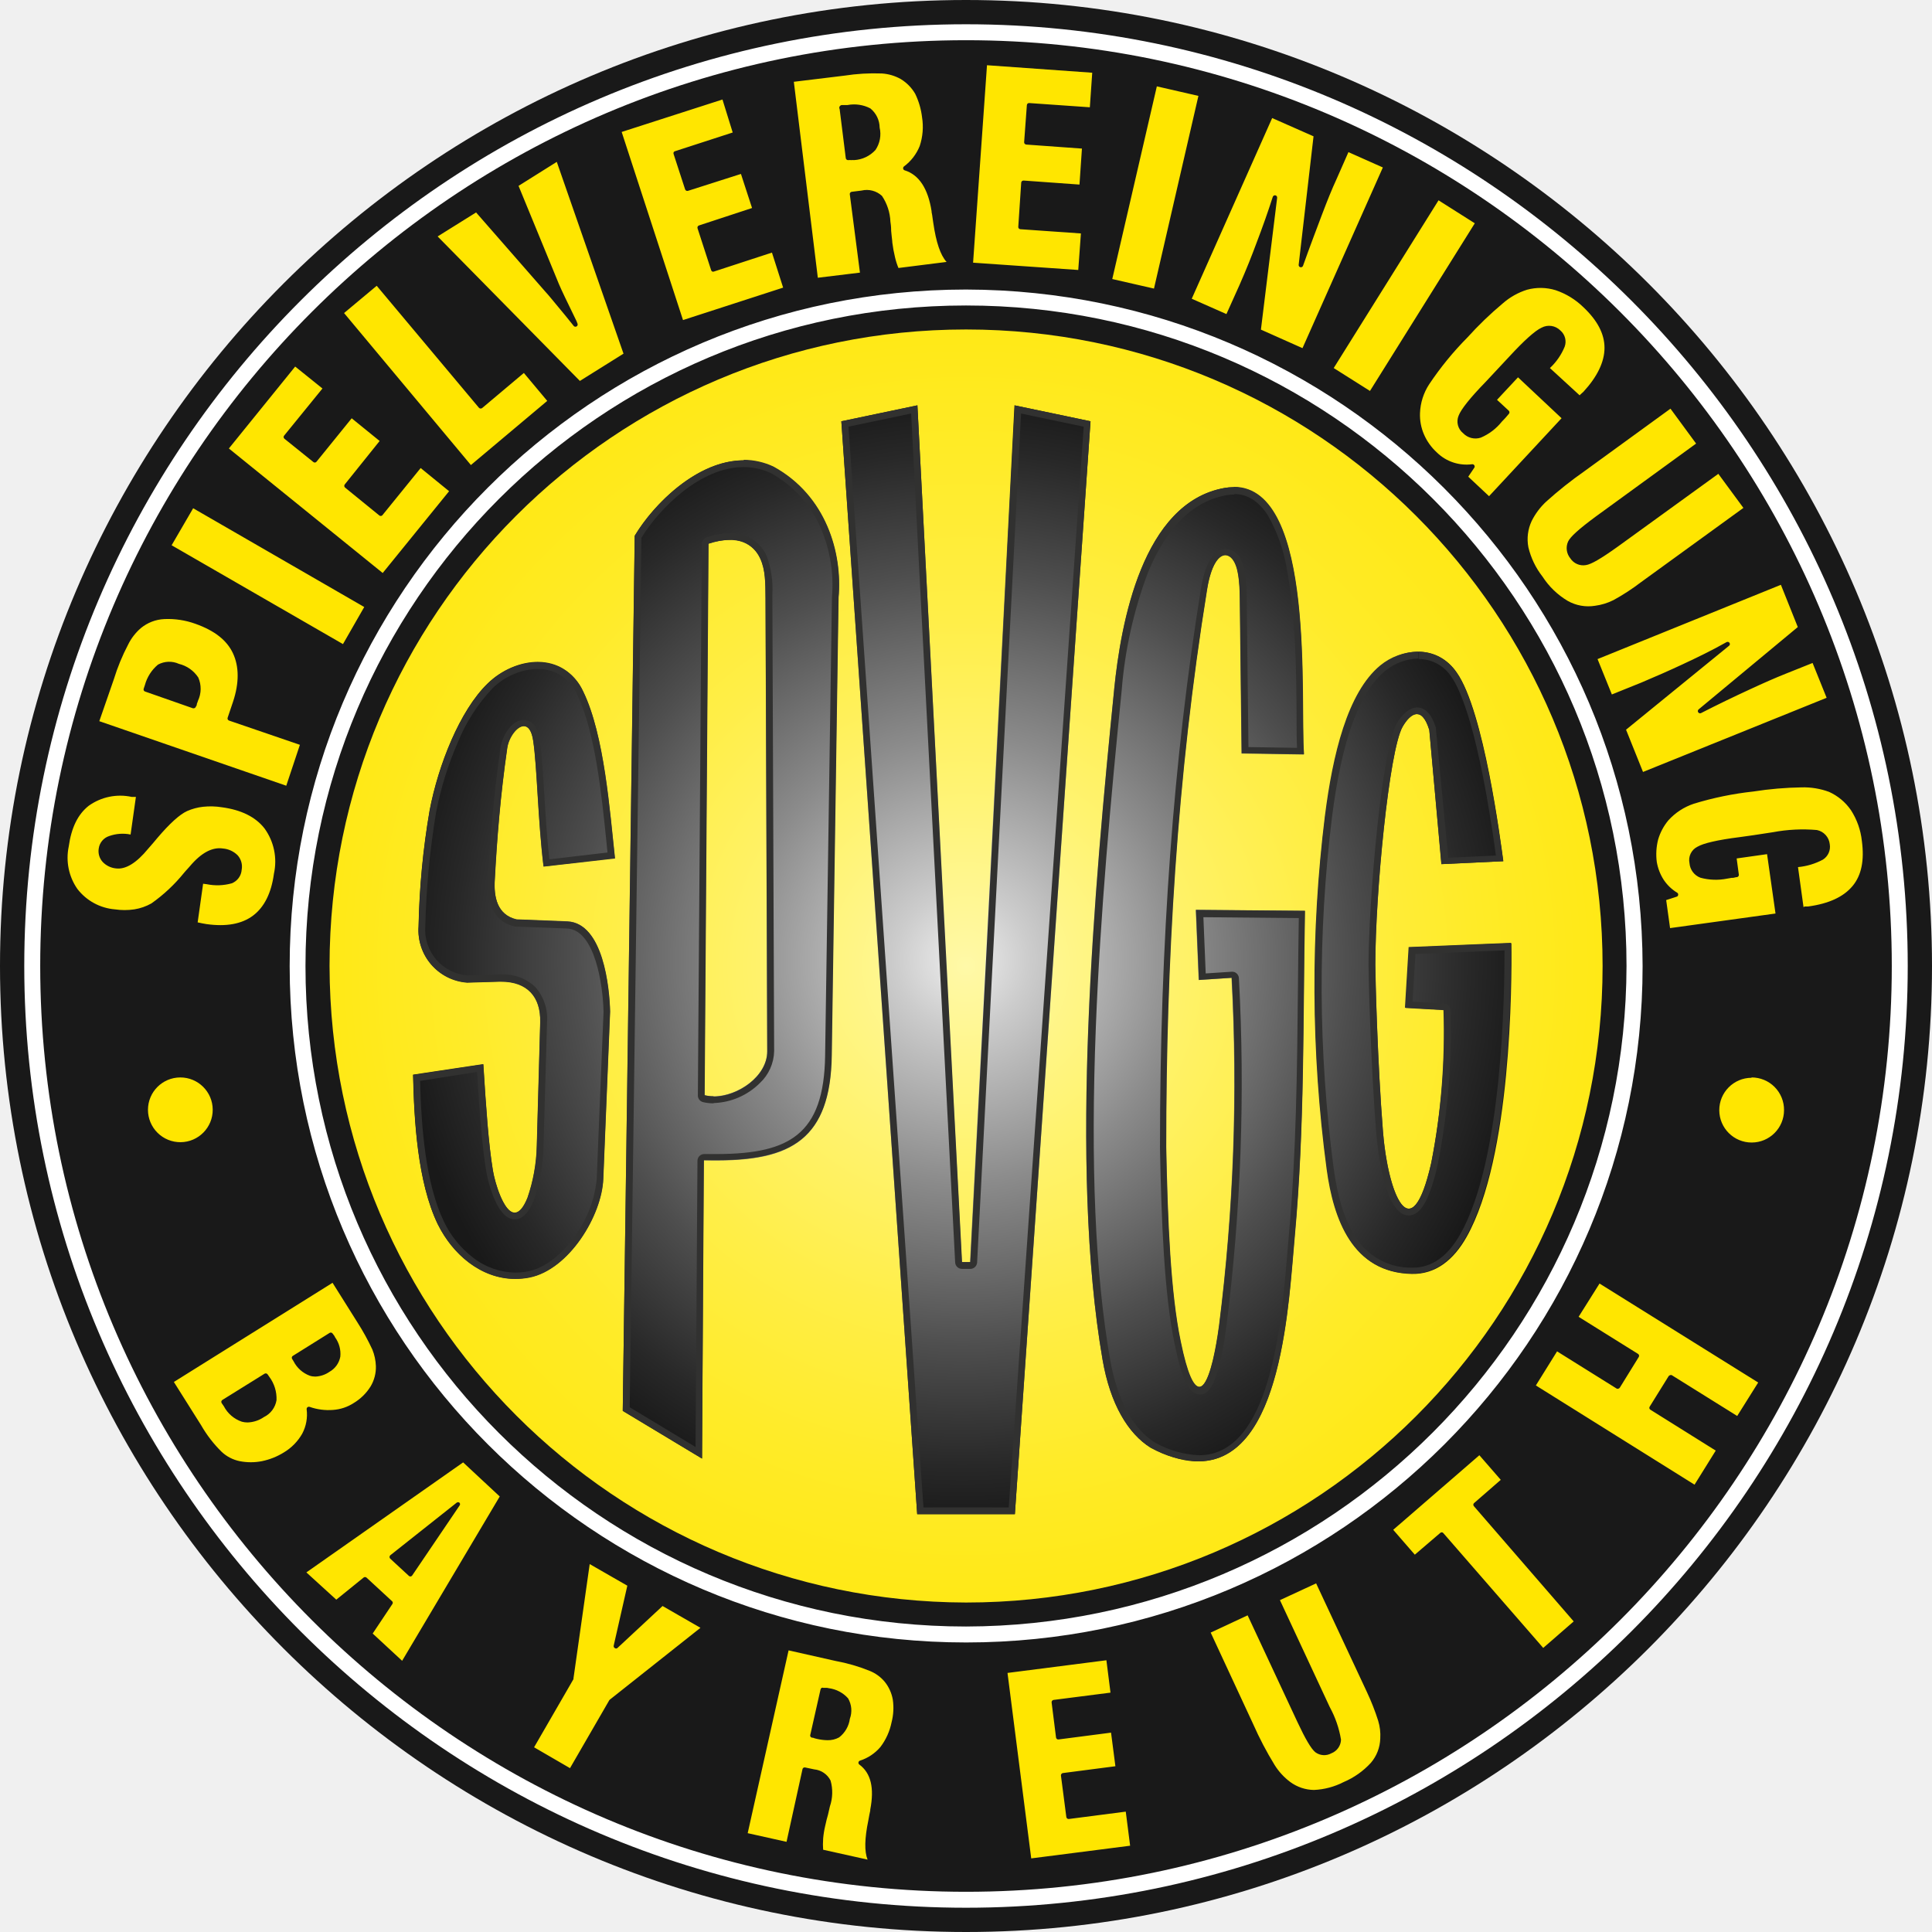
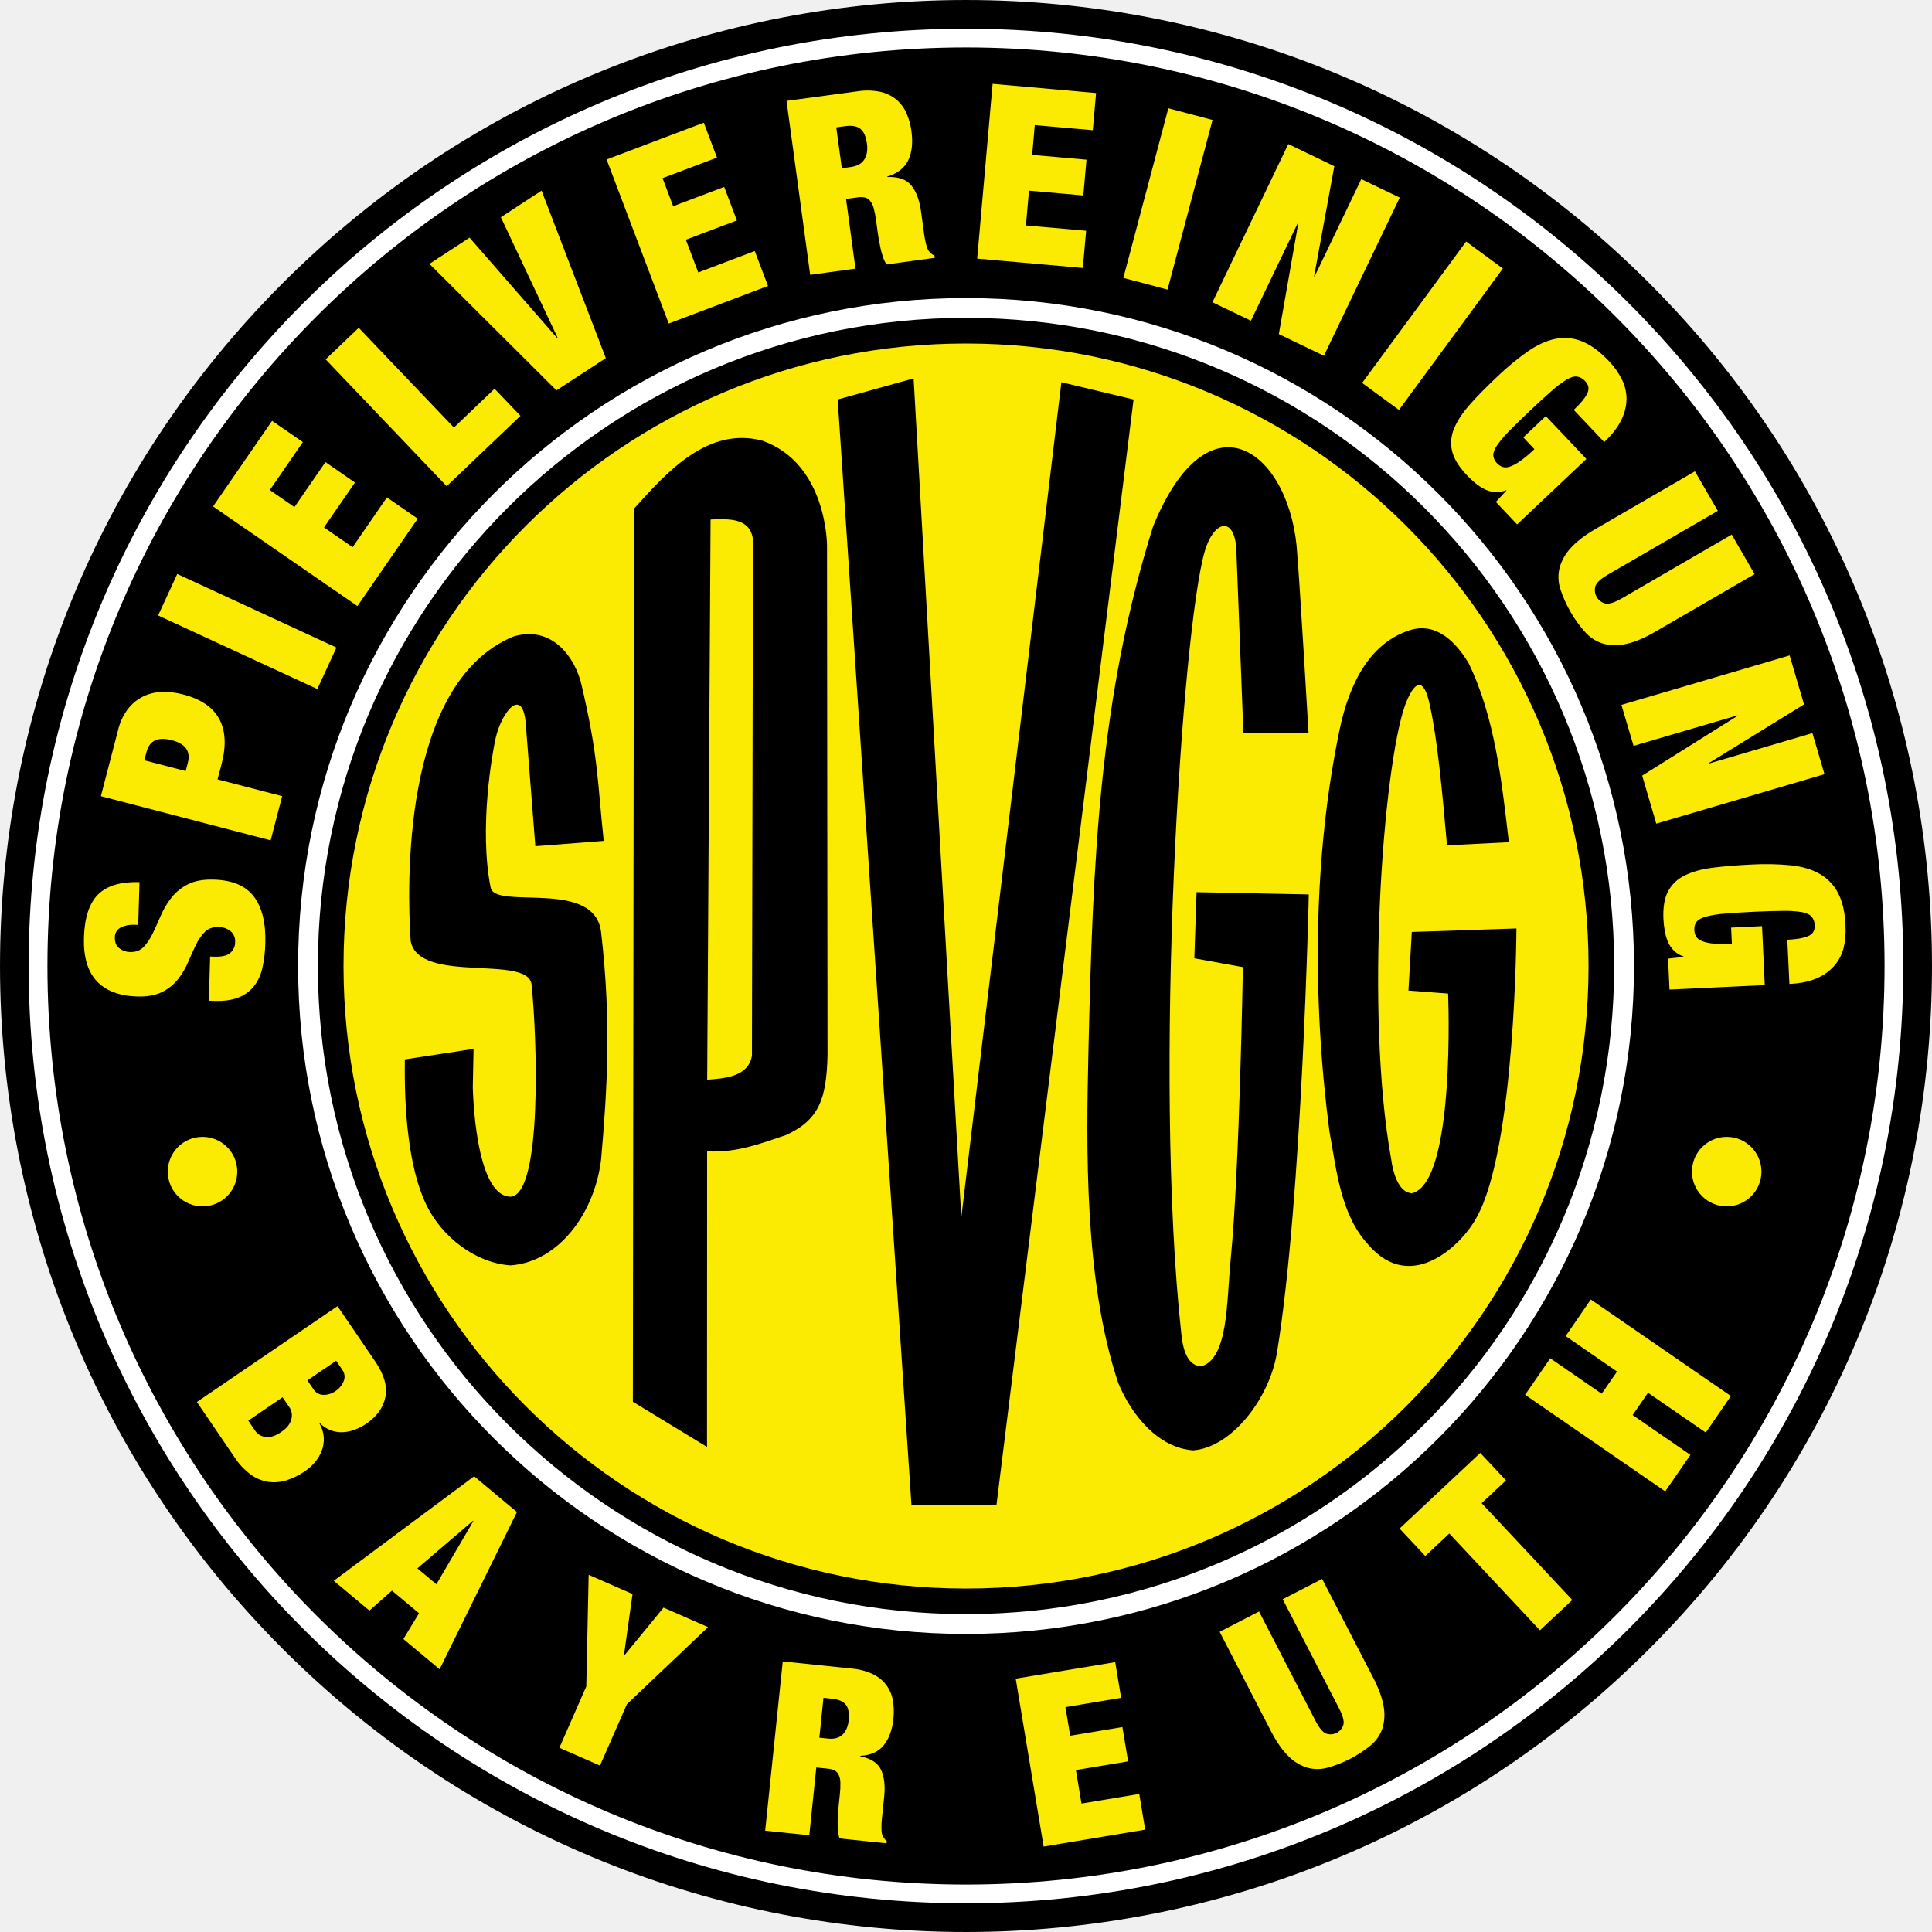
- <svg xmlns="http://www.w3.org/2000/svg" id="Ebene_2" data-name="Ebene 2" viewBox="0 0 283.46 283.46">
-   <defs>
-     <style>.cls-1{fill:#191919;}.cls-2{fill:#fff;}.cls-3{fill:url(#Unbenannter_Verlauf_3);}.cls-4{fill:url(#Unbenannter_Verlauf_2);}.cls-5{fill:#313130;}.cls-6{fill:#ffe600;}</style>
-     <radialGradient id="Unbenannter_Verlauf_3" cx="141.73" cy="141.73" r="138.27" gradientUnits="userSpaceOnUse">
-       <stop offset="0" stop-color="#fff9a8" />
-       <stop offset="0.02" stop-color="#fff8a1" />
-       <stop offset="0.2" stop-color="#fff370" />
-       <stop offset="0.37" stop-color="#ffee48" />
-       <stop offset="0.54" stop-color="#ffeb28" />
-       <stop offset="0.71" stop-color="#ffe812" />
-       <stop offset="0.86" stop-color="#ffe705" />
-       <stop offset="1" stop-color="#ffe600" />
-     </radialGradient>
-     <radialGradient id="Unbenannter_Verlauf_2" cx="141.18" cy="140.81" r="109.33" gradientUnits="userSpaceOnUse">
-       <stop offset="0" stop-color="#ededed" />
-       <stop offset="0.09" stop-color="#ccc" />
-       <stop offset="0.3" stop-color="#8b8b8b" />
-       <stop offset="0.52" stop-color="#4e4e4e" />
-       <stop offset="0.68" stop-color="#282828" />
-       <stop offset="0.76" stop-color="#191919" />
-     </radialGradient>
-   </defs>
-   <path class="cls-1" d="M141.73,283.46c78.05,0,141.73-63.68,141.73-141.73S219.78,0,141.73,0,0,63.68,0,141.73,63.68,283.46,141.73,283.46Z" />
-   <path class="cls-2" d="M141.73,42.48A99.25,99.25,0,1,0,241,141.73,99.46,99.46,0,0,0,141.73,42.48Zm0,196.16a96.91,96.91,0,1,1,96.91-96.91A97.13,97.13,0,0,1,141.73,238.64Zm0-235.08C65.63,3.56,3.56,65.63,3.56,141.73S65.63,279.9,141.73,279.9,279.9,217.84,279.9,141.73,217.84,3.56,141.73,3.56Zm0,274c-74.81,0-135.83-61-135.83-135.83S66.92,5.9,141.73,5.9s135.83,61,135.83,135.83S216.54,277.56,141.73,277.56Z" />
-   <path class="cls-3" d="M141.73,235.12a93.39,93.39,0,1,0-93.38-93.39A93.61,93.61,0,0,0,141.73,235.12Z" />
-   <path class="cls-4" d="M141.12,185.18,134.6,59.47l-11.16,2.34,11.13,160.35H148.9L160,61.81l-11.16-2.34-6.52,125.71ZM79.74,127.12c-.83-6.77-.94-14.55-1.51-18.4-.61-4.25-3.46-1.48-3.82,1-1,7-1.51,13.35-1.83,19.37-.15,2.44.32,5.11,3.2,5.79l7.45.29c5.22.25,6.19,9.72,6.27,13.21l-1,24.55c-.21,5.4-5,13.32-10.83,14.48-6,1.18-11-2.88-13.47-7.85-2.95-6.16-3.45-15.19-3.6-21.89l10.3-1.55c.4,6.34.76,11.67,1.4,15.55.44,2.67,2.74,9.8,5.08,4.07a25.06,25.06,0,0,0,1.37-7.63l.5-18.11c.11-3.89-2-6.12-6-6l-4.72.14a7.7,7.7,0,0,1-7.12-8.24,113.55,113.55,0,0,1,1.62-17c1.26-6.62,4.42-14.68,8.53-18.64s11.09-4.83,14,1.18c3.1,6.38,3.89,17.54,4.65,24.45ZM123,87.7l-1,67.17c-.18,13.14-6.77,15.7-18.76,15.37L103,214l-11.63-7L93.13,78.62c3.35-5.65,12.06-13.89,20.34-10.11,7.74,4.25,10.12,12.67,9.54,19.19Zm-19.08-7.92-.57,80.92c3.7.9,9.25-2.34,9.21-6.48l-.25-66.49c0-2.19,0-4.1-.76-5.76C110.56,79.81,108.29,78.37,103.93,79.78Zm59.55,21.34c1-9.72,4.14-27.36,16.16-29.52,13.61-2.44,11.05,31.18,11.66,39.1l-9.14-.14-.25-21.89c0-2.34-.07-5-.9-6.34-1-1.69-3.06-1.19-3.93,4.21-4.46,27.51-6,54.69-6,81.8.22,10.94.65,21.45,2.13,28.51,2.59,12.63,4.71,4.68,5.65-2.38a284.5,284.5,0,0,0,1.83-51l-4.82.32-.43-10.29,16,.14c-.29,15.84,0,31.72-1.48,47.59-1,11-2,41.19-21.13,31.18-3.31-2.05-5.94-6.41-7.06-12.92C156.85,171,160.56,130.25,163.48,101.12Zm31,18.62c1.11-8.86,3.27-18.11,8.13-22.07,3.24-2.63,8.21-3.17,11.13,1,4,5.65,6.44,24.84,6.84,27.68l-9.08.43L209.7,107.1c-1.15-3.67-2.84-2.34-3.92-.47-2,3.53-4,24.63-4,34.89,0,1.72.32,14.5,1.12,24.48.72,9,4.1,17.82,7.09,4.6a100,100,0,0,0,1.87-22.39l-5.65-.32.54-8.89,15-.62c.08,6,0,31.4-6.55,43.06-1.91,3.42-4.57,5.54-8.06,5.47-8.64-.18-11.41-7.95-12.42-15.33A203.07,203.07,0,0,1,194.44,119.74Z" />
-   <path class="cls-5" d="M149.78,60.67,159,62.6,148,221.17H135.49l-11-158.57,9.19-1.93,6.46,124.57a1,1,0,0,0,1,.93h1.22a1,1,0,0,0,1-.93l6.45-124.57m-40.69,7.86h0a9.45,9.45,0,0,1,3.94.86,16.76,16.76,0,0,1,7.43,8.25,21,21,0,0,1,1.57,10v.07l-1,67.18c-.08,5.74-1.38,9.43-4.1,11.61-2.42,1.95-6.07,2.82-11.83,2.82l-1.82,0h0a1,1,0,0,0-.68.28,1,1,0,0,0-.3.7l-.28,42-9.66-5.83L94.11,78.9c2.6-4.25,8.61-10.37,15-10.37m-4.41,93.31a10.06,10.06,0,0,0,6.78-2.93,6.59,6.59,0,0,0,2.1-4.69l-.26-66.5v-.51a14,14,0,0,0-.84-5.65,5.63,5.63,0,0,0-5.39-3.33,11.42,11.42,0,0,0-3.44.61,1,1,0,0,0-.68.93l-.58,80.93a1,1,0,0,0,.75,1,6.6,6.6,0,0,0,1.56.18M181,71.48v1c2,0,3.61,1,5,3.09a24.08,24.08,0,0,1,2.87,8.33c1.27,6.77,1.32,14.94,1.36,20.91,0,2,0,3.63.07,4.91l-7.13-.11-.24-20.94v0c0-2.58-.08-5.24-1-6.79a2.48,2.48,0,0,0-2.08-1.33c-1,0-2.84.76-3.66,5.9-4,24.73-6,51.53-6,82v0c.21,10.57.61,21.37,2.14,28.69,1.1,5.36,2.14,7.45,3.7,7.45.77,0,2.58,0,3.89-9.9a284.39,284.39,0,0,0,1.85-51.19,1,1,0,0,0-.33-.68.94.94,0,0,0-.66-.25h-.06l-3.82.25-.34-8.25,14,.13c-.06,3.51-.1,7.07-.13,10.52-.12,11.81-.24,24-1.33,36-.07.81-.15,1.74-.23,2.72-.87,10.33-2.47,29.57-12.95,29.57a14.41,14.41,0,0,1-6.48-1.87c-3.24-2-5.57-6.37-6.58-12.24-2.18-12.6-2.86-28.54-2.08-48.72.65-16.6,2.2-33.54,3.79-49.37a63.05,63.05,0,0,1,3.86-17.32c2.73-6.63,6.59-10.45,11.49-11.33a7.33,7.33,0,0,1,1.2-.11v-1m27,24.14v1a5.72,5.72,0,0,1,4.84,2.64c1.35,1.93,4,7.89,6.52,26.19l-7,.33L210.68,107a1.18,1.18,0,0,0,0-.2c-.63-2-1.56-3-2.77-3-1,0-2.06.81-3,2.36-2.2,3.92-4.09,25.84-4.12,35.37,0,1.55.3,14.35,1.12,24.55.16,2.05,1.15,12.25,4.77,12.25,1.77,0,3.09-2.31,4.26-7.5a101.09,101.09,0,0,0,1.89-22.67,1,1,0,0,0-.92-.92l-4.67-.27.43-7,13.07-.53c0,6.85-.32,30.61-6.44,41.55-1.84,3.3-4.2,5-7,5h-.15a9.52,9.52,0,0,1-8.27-4.53c-1.56-2.37-2.6-5.63-3.2-10a203.16,203.16,0,0,1-.25-51.58c1.43-11.31,4-18.32,7.78-21.43a8,8,0,0,1,4.86-1.83v-1M78.89,97.15v1a6.16,6.16,0,0,1,5.8,3.78c2.63,5.42,3.57,14.63,4.26,21.35q.09.93.18,1.8l-8.53,1c-.36-3.24-.57-6.68-.76-9.74s-.36-5.84-.64-7.71c-.38-2.65-1.64-3-2.36-3-1.66,0-3.12,2.14-3.4,4.06-1.14,7.82-1.6,14.85-1.85,19.45-.15,2.64.41,6,4,6.81l.19,0,7.44.28c4,.2,5.24,8.06,5.33,12.22l-1,24.53a17,17,0,0,1-3.15,8.3c-2,2.86-4.51,4.77-6.89,5.24a9.49,9.49,0,0,1-1.9.19,10.33,10.33,0,0,1-6.2-2.19,14.62,14.62,0,0,1-4.29-5.31c-2.7-5.64-3.31-13.86-3.48-20.62L70,157.27c.37,6,.73,10.9,1.34,14.57,0,.07,1.23,7.06,4.18,7.06,1.65,0,2.5-2.09,2.78-2.77a25.69,25.69,0,0,0,1.44-8L80.26,150a7,7,0,0,0-1.73-5.19,6.78,6.78,0,0,0-5-1.84h-.3l-4.64.14a6.72,6.72,0,0,1-6.19-7.23,118.91,118.91,0,0,1,1.6-16.8A48.54,48.54,0,0,1,67.14,109a25.45,25.45,0,0,1,5.11-8,9.93,9.93,0,0,1,6.64-2.87v-1m70-37.68-6.52,125.71h-1.22L134.6,59.47l-11.16,2.34,11.13,160.35H148.9L160,61.81l-11.16-2.34Zm-39.77,8.08c-6.8,0-13.2,6.42-16,11.07L91.37,207,103,214l.28-43.78,1.85,0c10.82,0,16.74-3,16.91-15.4l1-67.17c.58-6.52-1.8-14.94-9.54-19.19a10.39,10.39,0,0,0-4.38-1Zm-4.41,93.31a5.19,5.19,0,0,1-1.32-.16l.57-80.92a10.22,10.22,0,0,1,3.14-.56A4.61,4.61,0,0,1,111.56,82c.76,1.66.72,3.57.76,5.76l.25,66.49c0,3.67-4.32,6.64-7.89,6.64ZM181,71.48a8.28,8.28,0,0,0-1.37.12c-12,2.16-15.19,19.8-16.16,29.52-2.92,29.13-6.63,69.92-1.7,98.36,1.12,6.51,3.75,10.87,7.06,12.92a15.21,15.21,0,0,0,7,2c12.44,0,13.26-23.69,14.16-33.18,1.44-15.87,1.19-31.75,1.48-47.59l-16-.14.43,10.29,4.82-.32a284.5,284.5,0,0,1-1.83,51c-.58,4.35-1.61,9-2.92,9-.81,0-1.74-1.81-2.73-6.66-1.48-7.06-1.91-17.57-2.13-28.51,0-27.11,1.55-54.29,6-81.8.59-3.66,1.71-5.07,2.69-5.07a1.55,1.55,0,0,1,1.24.86c.83,1.33.86,4,.9,6.34l.25,21.89,9.14.14c-.59-7.64,1.77-39.22-10.29-39.22Zm27,24.14a8.87,8.87,0,0,0-5.48,2c-4.86,4-7,13.21-8.13,22.07a203.07,203.07,0,0,0,.25,51.84c1,7.38,3.78,15.15,12.42,15.33h.17c3.41,0,6-2.11,7.89-5.47,6.52-11.66,6.63-37.08,6.55-43.06l-15,.62-.54,8.89,5.65.32A100,100,0,0,1,210,170.6c-1.1,4.85-2.25,6.74-3.3,6.74-1.81,0-3.34-5.62-3.79-11.34-.8-10-1.12-22.76-1.12-24.48,0-10.26,2-31.36,4-34.89.58-1,1.34-1.86,2.09-1.86s1.3.63,1.83,2.33l1.76,19.69,9.08-.43c-.4-2.84-2.88-22-6.84-27.68a6.73,6.73,0,0,0-5.65-3.06ZM78.89,97.15a10.87,10.87,0,0,0-7.32,3.15c-4.11,4-7.27,12-8.53,18.64a113.55,113.55,0,0,0-1.62,17,7.7,7.7,0,0,0,7.12,8.24l4.72-.14h.27c3.79,0,5.85,2.21,5.74,6l-.5,18.11a25.06,25.06,0,0,1-1.37,7.63c-.64,1.56-1.27,2.17-1.87,2.17-1.59,0-2.89-4.3-3.21-6.24-.64-3.88-1-9.21-1.4-15.55l-10.3,1.55c.15,6.7.65,15.73,3.6,21.89,2.13,4.38,6.32,8.05,11.38,8.05a10.79,10.79,0,0,0,2.09-.2c5.79-1.16,10.62-9.08,10.83-14.48l1-24.55c-.08-3.49-1-13-6.27-13.21l-7.45-.29c-2.88-.68-3.35-3.35-3.2-5.79.32-6,.82-12.42,1.83-19.37.23-1.55,1.42-3.21,2.43-3.21.61,0,1.16.6,1.39,2.2.57,3.85.68,11.63,1.51,18.4l10.48-1.19c-.76-6.91-1.55-18.07-4.65-24.45a7.17,7.17,0,0,0-6.68-4.33Z" />
-   <path class="cls-6" d="M216.38,32.76,201,57.36,195.68,54l15.38-24.61ZM129.17,256.32a6.58,6.58,0,0,1-3,2,.33.33,0,0,0-.22.26.31.31,0,0,0,.13.31c1.7,1.26,2.22,3.43,1.6,6.62a.17.17,0,0,0,0,.07v.07c-.07.33-.18.82-.28,1.44-.55,2.66-.59,4.55-.11,5.75l-6.52-1.45a10.1,10.1,0,0,1,0-1.57v-.06a13.08,13.08,0,0,1,.31-1.91l.05-.21c.09-.42.19-.85.35-1.38.08-.37.15-.66.2-.87s.07-.28.08-.35a6.37,6.37,0,0,0,.1-3.8,3,3,0,0,0-2.4-1.64l-1.33-.28a.32.32,0,0,0-.39.25l-2.34,10.66-5.7-1.27,6-26.82,6.88,1.55a25.6,25.6,0,0,1,5,1.45,5.56,5.56,0,0,1,2.21,1.59,5.77,5.77,0,0,1,1.2,2.63,8.41,8.41,0,0,1-.18,3.33A8.86,8.86,0,0,1,129.17,256.32Zm-4.74-7.14a4.56,4.56,0,0,0-2.83-1.49,1,1,0,0,0-.25-.05l-.17,0-.23,0-.14,0a.33.33,0,0,0-.26,0,.36.36,0,0,0-.16.22l-1.51,6.69a.31.31,0,0,0,.06.28.32.32,0,0,0,.26.12.78.78,0,0,1,.31.09l0,0a2.66,2.66,0,0,1,.36.09h0a7.5,7.5,0,0,0,1.53.19,3.38,3.38,0,0,0,1.71-.41,4.13,4.13,0,0,0,1.58-2.73A3.54,3.54,0,0,0,124.43,249.18ZM174.85,43.83l5.09,2.25,1.92-4.27c1-2.27,1.81-4.31,2.51-6.21.86-2.25,1.64-4.44,2.37-6.72a.34.34,0,0,1,.39-.22.33.33,0,0,1,.25.36L185,48.36l6.1,2.72,11.79-26.51-5.05-2.25-1.74,3.95c-.63,1.36-1.33,3.07-2.15,5.24s-1.81,4.78-2.77,7.48a.33.33,0,0,1-.64-.15L192.72,20l-6.07-2.68Zm-105-12.66-5.64,3.52,20.87,21.2,6.4-4L81.69,23.75l-5.61,3.52L82,41.67c.36.86,1.26,2.73,2.59,5.45l.15.39a.33.33,0,0,1-.56.32c-.79-1-1.57-1.95-2.34-2.87s-1.31-1.61-1.78-2.11ZM264.79,133l.25,0,.18,0h.06c3.07-.42,5.2-1.42,6.52-3s1.75-3.78,1.37-6.62a10.35,10.35,0,0,0-1.6-4.51,7.78,7.78,0,0,0-3.22-2.69,10.79,10.79,0,0,0-4-.66,51,51,0,0,0-7.11.61,47.11,47.11,0,0,0-8.72,1.79,8.78,8.78,0,0,0-3.75,2.45,7.87,7.87,0,0,0-1.49,2.8,8.75,8.75,0,0,0-.2,3.29,7,7,0,0,0,1,2.6,6.22,6.22,0,0,0,2,1.92.31.31,0,0,1,.14.31.3.3,0,0,1-.22.27l-1.54.5.57,4.11,15.47-2.14-1.24-8.71-4.46.63.32,2.38a.33.33,0,0,1-.26.36c-.19,0-.37.08-.59.11l-.22,0-.64.11a8.57,8.57,0,0,1-3.92-.13,2.48,2.48,0,0,1-1.61-2.14,2.18,2.18,0,0,1,1.17-2.41c.84-.5,2.93-1,6.2-1.41l2-.28,2.88-.44a23.76,23.76,0,0,1,6.45-.32,2.38,2.38,0,0,1,1.88,2.08,2.23,2.23,0,0,1-1,2.26,9.62,9.62,0,0,1-3.66,1.1h0l.81,5.87ZM116.47,12l7.41-.9a28.94,28.94,0,0,1,5.51-.32,6.52,6.52,0,0,1,2.77.82,6.12,6.12,0,0,1,2.12,2.17,10.74,10.74,0,0,1,1,3.42,8.9,8.9,0,0,1-.34,4.23,6.94,6.94,0,0,1-2.31,3,.33.33,0,0,0-.12.32.31.31,0,0,0,.22.25c2.1.65,3.43,2.67,3.95,6v.11c.06.25.11.61.17,1.06l.08.54c.41,2.85,1.05,4.74,1.95,5.73l-7.06.89a9.73,9.73,0,0,1-.51-1.6,19.1,19.1,0,0,1-.39-2.13c0-.28-.07-.61-.1-1s-.05-.47-.07-.71c0-.69-.08-1.13-.11-1.35a7.31,7.31,0,0,0-1.24-3.79,3.29,3.29,0,0,0-3-.78l-1.44.18a.3.3,0,0,0-.21.12.31.31,0,0,0-.07.24L126.17,40l-6.18.75Zm6.72,4,.9,7.2a.33.33,0,0,0,.15.24.37.37,0,0,0,.18.05l.1,0a1.43,1.43,0,0,1,.33,0h.05a2.57,2.57,0,0,1,.42,0A4.56,4.56,0,0,0,128.45,22a4.18,4.18,0,0,0,.61-3.28,3.67,3.67,0,0,0-1.37-2.82,5.15,5.15,0,0,0-3.34-.49l-.1,0h-.11l-.22,0-.09,0a2.39,2.39,0,0,1-.31,0,.33.33,0,0,0-.25.11A.37.37,0,0,0,123.19,16ZM232.3,45.06a10.76,10.76,0,0,0-4.05-2.48,7.54,7.54,0,0,0-4.21-.07,9.87,9.87,0,0,0-3.55,2,51.51,51.51,0,0,0-5.19,5,46.27,46.27,0,0,0-5.6,6.85,8.26,8.26,0,0,0-1.36,4.26,7.18,7.18,0,0,0,.58,3.11,7.75,7.75,0,0,0,1.9,2.66A6.21,6.21,0,0,0,216,68.11a.33.33,0,0,1,.31.16.32.32,0,0,1,0,.35l-.89,1.32,3.05,2.86,10.64-11.44-6.39-6-3.08,3.3,1.74,1.61a.34.34,0,0,1,0,.45l-.07.08a4.71,4.71,0,0,1-.35.41l-.19.21-.42.44a7.89,7.89,0,0,1-3.09,2.35,2.5,2.5,0,0,1-2.59-.65A2.2,2.2,0,0,1,214,61c.34-.92,1.67-2.61,4-5l3.39-3.63c2.23-2.42,3.84-3.86,4.78-4.29a2.34,2.34,0,0,1,2.77.41,2.16,2.16,0,0,1,.63,2.37A8.88,8.88,0,0,1,227.4,54l0,0,4.36,4,.17-.17,0,0a1.2,1.2,0,0,0,.2-.18,1.54,1.54,0,0,1,.19-.17c2.05-2.23,3.09-4.4,3.09-6.45S234.36,47,232.3,45.06Zm.17,24.07a58.07,58.07,0,0,0-5.62,4.47,10,10,0,0,0-2.13,2.85,6.3,6.3,0,0,0-.48,3.84,11.11,11.11,0,0,0,2.07,4.3,11.24,11.24,0,0,0,3.7,3.57,6.13,6.13,0,0,0,4,.72,8.49,8.49,0,0,0,2.71-.83,31.27,31.27,0,0,0,4-2.6l15.07-10.93-3.68-5L237.33,80.22c-2.49,1.78-3.88,2.58-4.65,2.69a2.26,2.26,0,0,1-2.29-1,2.35,2.35,0,0,1-.32-2.46c.34-.71,1.58-1.83,4-3.62l14.78-10.75-3.76-5.12Zm24.5,89a4.75,4.75,0,1,0,4.78,4.75A4.75,4.75,0,0,0,257,158.08ZM187,258.94a9.17,9.17,0,0,0,2.3,2.51,6,6,0,0,0,3.48,1.17,10.57,10.57,0,0,0,4.36-1.16,11.49,11.49,0,0,0,4-2.83,5.71,5.71,0,0,0,1.37-3.55,7.42,7.42,0,0,0-.31-2.63,34.45,34.45,0,0,0-1.65-4.2l-7.45-15.94-5.31,2.46,7.31,15.69a15,15,0,0,1,1.65,4.78,2.21,2.21,0,0,1-1.41,2,2.18,2.18,0,0,1-2.35-.15c-.62-.49-1.49-2-2.62-4.41L183.05,237l-5.42,2.53,6.23,13.42A50.4,50.4,0,0,0,187,258.94ZM234.39,96.7l2.1,5.19,4.34-1.75c2.07-.87,4.13-1.78,6.1-2.7s4.22-2,6.39-3.23a.33.33,0,0,1,.43.11.31.31,0,0,1-.07.43l-15.11,12.31,2.49,6.2L268,102.38l-2.06-5.11-4,1.6c-1.43.57-3.17,1.33-5.17,2.26-2.35,1.08-4.77,2.25-7.19,3.49a.32.32,0,0,1-.42-.11.32.32,0,0,1,.06-.43L263.77,92l-2.48-6.2Zm-145,152.76a.24.24,0,0,1,.08-.09l13.3-10.54-5.56-3.2-6.63,6.17a.3.3,0,0,1-.38,0,.32.32,0,0,1-.16-.35l2-8.8-5.52-3.17-2.38,16.77a.36.36,0,0,1,0,.11l-5.78,10,5.27,3.06ZM211.32,224.9a.3.3,0,0,1,.22-.08h0a.27.27,0,0,1,.22.11l14.66,16.85,4.47-3.89L216.26,221a.32.32,0,0,1,0-.46l3.93-3.42-3.14-3.61-12.64,10.94,3.17,3.65Zm33.94-23.15,9.62,6,3.08-4.91-23.28-14.52-3.07,4.88,8.72,5.44a.33.33,0,0,1,.11.45l-2.78,4.5a.34.34,0,0,1-.2.15.31.31,0,0,1-.25,0l-8.76-5.47-3.11,5,23.28,14.56,3.11-5-9.59-6a.32.32,0,0,1-.1-.45l2.77-4.46a.37.37,0,0,1,.2-.15A.35.35,0,0,1,245.26,201.75ZM33.58,65.8,56.15,84.07l9.74-12-4.17-3.4-5.63,6.94a.33.33,0,0,1-.46,0l-5-4.07a.33.33,0,0,1-.05-.46L55.7,64.7l-4.1-3.33-5.16,6.37a.32.32,0,0,1-.46.05l-4.25-3.42a.34.34,0,0,1-.12-.22.31.31,0,0,1,.08-.24L47.31,57l-4-3.22Zm132.23,205-.64-5-8.35,1.08a.34.34,0,0,1-.37-.29l-.79-6.08a.34.34,0,0,1,.07-.24.32.32,0,0,1,.22-.13l7.7-1-.64-4.93-7.7,1a.34.34,0,0,1-.24-.06.36.36,0,0,1-.13-.22l-.65-5.15a.34.34,0,0,1,.29-.37l8.35-1.07-.6-4.75-14.51,1.86,3.48,27.21ZM28.34,74.57,25.18,80l25.14,14.5,3.12-5.44ZM20.66,92.16a5.81,5.81,0,0,1,3.45-1.33,11.82,11.82,0,0,1,4.58.7c2.81,1,4.61,2.42,5.5,4.34s.92,4.32,0,7.09l-.79,2.34a.33.33,0,0,0,.2.42L44,109.28l-2,6-27.43-9.47,2.13-6.14a29.66,29.66,0,0,1,2.1-5.1A7.64,7.64,0,0,1,20.66,92.16Zm.65,9.31,7,2.45.1,0a.35.35,0,0,0,.28-.15l.11-.2a.75.75,0,0,1,.07-.12.49.49,0,0,0,0-.11c0-.08.06-.18.1-.29s.05-.14.07-.22a4.12,4.12,0,0,0,.05-3.43,4.74,4.74,0,0,0-2.84-2,3.46,3.46,0,0,0-3.07.11,5.93,5.93,0,0,0-1.92,3l-.18.54A.32.32,0,0,0,21.31,101.47Zm5.19,66.11a4.75,4.75,0,1,0-4.79-4.75A4.75,4.75,0,0,0,26.5,167.58ZM70.27,59.83l-15-17.9-4.79,4L69.09,68.23l11.2-9.41-3.43-4.1-6.12,5.15a.36.36,0,0,1-.24.07A.34.34,0,0,1,70.27,59.83Zm72.5-21.29,15.43,1.07.39-5.36-8.89-.62a.32.32,0,0,1-.3-.35l.43-6.48a.34.34,0,0,1,.11-.23.41.41,0,0,1,.24-.08l8.2.59.36-5.28-8.18-.59a.35.35,0,0,1-.22-.12.29.29,0,0,1-.08-.23l.4-5.44a.32.32,0,0,1,.35-.3l8.89.62.35-5.07-15.44-1.1Zm26.54,3.8,6.52-28.27-6.1-1.4-6.54,28.27ZM22.21,132.55a23.83,23.83,0,0,0,4.8-4.5l.25-.29c.12-.12.29-.31.48-.53l.13-.15c1.69-2,3.31-2.82,4.83-2.59a3.45,3.45,0,0,1,2.17,1,2.5,2.5,0,0,1,.59,2.11,2.31,2.31,0,0,1-1.46,2,7.81,7.81,0,0,1-3.66.13l-.54-.07L29,135.33c.28.07.5.11.66.14l.62.11c2.88.41,5.19,0,6.84-1.24s2.69-3.31,3.07-6.15a8.28,8.28,0,0,0-1.37-6.63c-1.31-1.69-3.42-2.74-6.27-3.12a10.39,10.39,0,0,0-2.76-.07,7.91,7.91,0,0,0-2.32.62c-1.08.48-2.57,1.82-4.42,4l-.57.68c-.14.17-.38.45-.73.84C20,126.65,18.4,127.6,17,127.41a3.11,3.11,0,0,1-1.93-.94,2.36,2.36,0,0,1-.58-2A2.23,2.23,0,0,1,16,122.67a5.89,5.89,0,0,1,3.16-.23h0l.78-5.52-.16,0-.19,0-.22,0h-.05a7.94,7.94,0,0,0-6.3,1.3c-1.59,1.25-2.55,3.2-2.94,6a8,8,0,0,0,1.27,6.2,7.75,7.75,0,0,0,5.51,3,9.71,9.71,0,0,0,2.85,0A7.48,7.48,0,0,0,22.21,132.55ZM59,243.67l-4.32-4,2.87-4.3a.32.32,0,0,0,0-.42l-3.78-3.49a.33.33,0,0,0-.43,0l-4,3.24-4.39-4,23-16.14,5.37,5Zm1-12.45a.36.36,0,0,0,.23.08h0a.33.33,0,0,0,.24-.14l6.95-10.26a.32.32,0,0,0,0-.42.33.33,0,0,0-.43,0l-9.72,7.7a.33.33,0,0,0-.12.25.3.3,0,0,0,.1.25ZM41.66,213.09a9.82,9.82,0,0,1-3.23,1.29,8.51,8.51,0,0,1-3.26,0A5.47,5.47,0,0,1,32.51,213a18,18,0,0,1-3-3.89l-4-6.35,23.28-14.55L52.43,194a33.68,33.68,0,0,1,2.2,4,7.13,7.13,0,0,1,.52,2.42,5.5,5.5,0,0,1-.78,3,7.37,7.37,0,0,1-2.49,2.44,6.35,6.35,0,0,1-3,1,8.35,8.35,0,0,1-3.46-.45.34.34,0,0,0-.31.06.33.33,0,0,0-.12.29,6,6,0,0,1-.65,3.59A7.57,7.57,0,0,1,41.66,213.09Zm1.19-13.73.22.36a4.38,4.38,0,0,0,2.37,2.12,2.56,2.56,0,0,0,.82.13,3.91,3.91,0,0,0,2.08-.7,3.21,3.21,0,0,0,1.59-2.22,4.13,4.13,0,0,0-.76-2.83,1.51,1.51,0,0,0-.27-.43l-.06-.08a.44.44,0,0,0-.08-.1.32.32,0,0,0-.4-.05L43,198.91A.32.32,0,0,0,42.85,199.36ZM39.51,202l-.25-.36a.34.34,0,0,0-.45-.09l-6.19,3.85a.38.38,0,0,0-.15.22.37.37,0,0,0,.06.25l.31.45a4.68,4.68,0,0,0,2.64,2.27,3.1,3.1,0,0,0,.85.11,4.49,4.49,0,0,0,2.39-.79,3.35,3.35,0,0,0,1.85-2.48A5.35,5.35,0,0,0,39.51,202ZM91.21,19.36l9,27.6L114.9,42.2l-1.64-5.14-8.51,2.78a.31.31,0,0,1-.25,0,.38.38,0,0,1-.16-.19l-2-6.16a.33.33,0,0,1,.21-.41l7.79-2.56-1.63-5L100.94,28a.34.34,0,0,1-.42-.21L98.83,22.6a.36.36,0,0,1,0-.25.3.3,0,0,1,.19-.16l8.48-2.75L106,14.6Z" />
+ <svg xmlns="http://www.w3.org/2000/svg" id="f31ffcb4-597b-4545-8ce1-6734fca50c18" data-name="Ebene 1" width="50cm" height="50cm" viewBox="0 0 1417.32 1417.33">
+   <g>
+     <circle cx="708.66" cy="708.67" r="708.66" transform="translate(-293.54 708.66) rotate(-45)" />
+     <path d="M1396.27,708.67c0,379.75-307.85,687.6-687.61,687.6S21,1088.42,21,708.67,328.9,21.06,708.66,21.06,1396.27,328.9,1396.27,708.67Z" style="fill: #fff" />
+     <path d="M1382.52,708.67c0,372.17-301.69,673.86-673.86,673.86S34.79,1080.84,34.79,708.67,336.5,34.81,708.66,34.81,1382.52,336.51,1382.52,708.67Z" />
+     <path d="M1198.7,708.67c0,270.64-219.39,490-490,490s-490-219.4-490-490,219.38-490,490-490S1198.7,438,1198.7,708.67Z" style="fill: #fff" />
+     <path d="M1184.15,708.67c0,262.6-212.87,475.47-475.49,475.47S233.19,971.27,233.19,708.67,446.07,233.19,708.66,233.19,1184.15,446.07,1184.15,708.67Z" />
+     <path d="M1165.36,708.67c0,252.24-204.47,456.69-456.7,456.69S252,960.91,252,708.67,456.44,252,708.66,252,1165.36,456.44,1165.36,708.67Z" style="fill: #fbea01" />
+     <path d="M831.59,293.08,731,1104.14l-62.36-.12L614.53,293.08l55.7-15.49,35,615.46L778.63,280.4ZM876.18,703l35.61,6.48s-2.42,148.1-8.9,213.65c-3.14,31.79-1.61,73.65-21.84,79.31-8.91-.81-12.95-9.71-14.39-23.6-20.89-190.72.41-516.58,17.13-574.37,6.46-22.3,21.33-26.2,23.14-2.52l5.22,135.55h47.79S953.2,423,951.69,406.89c-3.89-73.72-64-122.7-105.73-20.86C806.19,512.62,801.74,631,798.48,771c-1.6,70.39-3.25,168.52,21.87,243.61,9.94,23.86,29.42,47.61,55,49.37,27.61-2,55.84-37.25,61.5-72,18.47-113.38,23.28-335.82,23.28-335.82l-82.33-1.65ZM606.7,400.34l.38,374.1c-.85,31.37-6,47-30.34,58.19-18.41,6.21-36.37,13.23-58,12l-.08,216.84-54.4-33.11.81-655.13c24.86-27.84,54.48-60.24,94-50C607,340,606.7,400.34,606.7,400.34Zm-54.31-4.24c-1.74-16.41-17.94-15.5-31.11-15l-2.48,411c12.92-1,30.25-2.15,32.83-17.67Zm483.32,287.59-2.47,43,29.09,2.19s5.78,139.23-26.62,146.49c-9.81-.45-13.87-15.38-15.16-25.11-19.4-107.9-5.8-287.7,10.21-332.92,3.88-10.31,12.59-28,18.42,1.08,5.32,24.74,8.73,60.52,12.34,101.71l45.38-2.28c-5.22-44.81-10.31-92-29.63-131.56-8.84-14.56-22.65-29.38-41.56-24.41-30.07,8.7-45.72,38.6-53,73.52-19.45,93.38-20.09,197.75-7.41,294.73,5.22,28.34,8.11,61.14,28.73,83.26,31.91,36.71,69.39-1.62,79.08-20.06,28.79-50.79,29.36-212.2,29.36-212.2ZM359.93,651.12c-8.71-43.76,1.38-99.52,3.62-109.37,4.66-20.41,19.93-38,22.12-11.07l7.06,90.11,50.17-3.9c-4.71-43.75-3.76-62.15-17-117.35-6.79-22.81-24.74-40.26-49.48-32.5-82.8,34.56-77.59,186.22-75.19,223.11,5.84,32.49,87.11,9.43,88.77,32.49,4,39,7.87,152.33-15,155.24-26.95.74-28.16-80.6-28.16-80.6l.56-27.81L297,777.19c-.59,38.09,2.82,79.31,15.42,106,11.51,24.31,36.49,43.36,62.09,45.11,35.05-2.5,61.6-37.84,66.45-77.61,4.36-50.44,7.74-100.4,0-166.84C436.34,644.23,363.36,667.83,359.93,651.12Z" />
+     <path d="M1292.21,859.49a25.49,25.49,0,1,1-25.5-25.48A25.49,25.49,0,0,1,1292.21,859.49Zm-1118.14,0A25.5,25.5,0,1,0,148.57,885,25.48,25.48,0,0,0,174.07,859.49ZM234.59,1044l-.28.2a23.43,23.43,0,0,1,3.22,10.48,24.06,24.06,0,0,1-1.54,9.7,28.64,28.64,0,0,1-5,8.36,36.85,36.85,0,0,1-7.29,6.55,50.45,50.45,0,0,1-13.47,6.64,30.7,30.7,0,0,1-13.36,1.18,29.54,29.54,0,0,1-12.83-5.31,48.9,48.9,0,0,1-12-12.75l-27.62-40.54,103.18-70.3,27.63,40.54q9.86,14.46,7.51,26.08t-14,19.6a39.71,39.71,0,0,1-8.52,4.43,28.5,28.5,0,0,1-8.9,1.83,22.26,22.26,0,0,1-8.67-1.39A23.16,23.16,0,0,1,234.59,1044Zm-22.22-11.48-5.09-7.46-25.15,17.14,5.09,7.46a10.6,10.6,0,0,0,7.6,4.49q5.06.75,11.57-3.68,6.08-4.14,7.3-9.17A10.53,10.53,0,0,0,212.37,1032.5Zm25-9.2a15.11,15.11,0,0,0,8.77-2.82,15.77,15.77,0,0,0,6-7.28,8.61,8.61,0,0,0-1.14-8.47l-4.4-6.48-21.09,14.37,4.41,6.47A8.74,8.74,0,0,0,237.33,1023.3ZM347.83,1083l31.4,26.25L322.5,1224.59l-26.57-22.2,11.47-18.9-19.85-16.59L271,1181.53l-26.16-21.86Zm-.56,32.85-.26-.23-40.82,34.94,13.95,11.65Zm110.81,98.48-.33-.15,6.27-44.79-32.18-14.11-1.74,81.9-19.73,45,29.79,13.06,19.73-45,59.54-56.57-32.66-14.31Zm196.88,33a46.37,46.37,0,0,1,.45,13.4q-1.3,12.54-7.13,19.66t-17.15,7.72l0,.35q11.56,2.25,15.17,9.82t2.31,20.11l-1.1,10.61c-.18,1.63-.34,3.31-.53,5s-.28,3.41-.33,5a40.18,40.18,0,0,0,.08,4.33,11.46,11.46,0,0,0,.56,3c.39.75.78,1.47,1.18,2.15a6.77,6.77,0,0,0,2.08,2.06l-.18,1.75-34.44-3.58a21.07,21.07,0,0,1-1.23-5.92,60.16,60.16,0,0,1-.18-6.7c0-2.22.15-4.34.31-6.38s.29-3.68.42-5l.87-8.34a60.37,60.37,0,0,0,.38-8.76,14,14,0,0,0-1.26-5.65,7,7,0,0,0-3-3.13,13.46,13.46,0,0,0-4.87-1.3l-8.53-.88-5.15,49.71-32.35-3.36,12.89-124.18,50.59,5.25a45.42,45.42,0,0,1,15.49,4.06,27.3,27.3,0,0,1,9.88,8A26.71,26.71,0,0,1,655,1247.35Zm-34.44,3.27c-1.92-2.43-5.32-3.9-10.16-4.4l-6.27-.65-3,29.23,6.44.67c4.62.47,8.18-.53,10.67-3s3.94-6,4.4-10.35Q623.38,1254.26,620.52,1250.62Zm172.86,72.5-4.09-24.56,38.3-6.36L823.4,1267l-38.29,6.36-3.5-21,40.87-6.79-4.35-26.21-73,12.13,20.48,123.17,74.5-12.39-4.35-26.19ZM1007.49,1231l-37.55-72.68L941,1173.21l41.31,80q4.17,8.08,3.25,12a9.89,9.89,0,0,1-12.71,6.57q-3.75-1.5-7.91-9.58l-41.31-80-28.89,14.92,37.55,72.69q6,11.64,12.51,18.13a33.32,33.32,0,0,0,13.65,8.68,27.6,27.6,0,0,0,15.08.28,86.46,86.46,0,0,0,32.22-16.64,27.86,27.86,0,0,0,8.45-12.43,33.78,33.78,0,0,0,.8-16.15Q1013.5,1242.63,1007.49,1231Zm97.31-145-18.88-20.14-59.19,55.49,18.88,20.14,17.61-16.5,66.5,71,23.73-22.24-66.51-71Zm43.77-105.82,37.71,26L1175,1022.46l-37.73-26-18.43,26.78,102.8,70.83,18.46-26.77-42.37-29.19,11.27-16.36,42.37,29.19,18.45-26.79L1167,953.33ZM130.62,718.32A56.64,56.64,0,0,0,138,705.8q2.89-6.78,5.68-12.57a34.42,34.42,0,0,1,6.59-9.57c2.54-2.52,5.91-3.7,10.1-3.58a14,14,0,0,1,8.75,3,9.58,9.58,0,0,1,3.37,8.15,10.29,10.29,0,0,1-3.57,7.85c-2.29,2-6.18,2.89-11.71,2.73l-3.06-.1-.95,32.42,4.5.15q10.08.28,17-2.4a26.85,26.85,0,0,0,11.34-8.06,33.19,33.19,0,0,0,6.34-13.34,89.55,89.55,0,0,0,2.25-18.43q.66-22.19-8.27-34.17t-29.48-12.59q-11.71-.35-19.13,3.5a36.34,36.34,0,0,0-12.1,9.86,59.42,59.42,0,0,0-7.68,13q-3,7-5.88,13a37.11,37.11,0,0,1-6.69,10q-3.81,4-10.12,3.77a13,13,0,0,1-7.75-2.75c-2.3-1.76-3.4-4.45-3.28-8.07a7.77,7.77,0,0,1,4.25-7.12,19.57,19.57,0,0,1,9.9-2.06l3,.09.94-31.37Q81.7,646.57,72,656.14T61.57,687.69q-.63,21.28,9.34,32t29.59,11.35q11.32.31,18.49-3.35A34.73,34.73,0,0,0,130.62,718.32Zm67.94-101.83L74,584.08l12.66-48.66a41.28,41.28,0,0,1,7.15-15.28A31.77,31.77,0,0,1,104.89,511a33.73,33.73,0,0,1,13.82-3.4,54.71,54.71,0,0,1,15.73,1.87q19.38,5.06,26.37,17.94t1.77,33l-3,11.35L207,584.07Zm-62-67.28Q133.76,545,125.92,543q-15.17-3.94-18.44,8.65l-1.59,6.12,30.33,7.89,1.59-6.12C138.87,555.44,138.45,552,136.58,549.21Zm110.26-74.15-116.79-54L116,451.5l116.79,54Zm59.61-94.56-22.59-15.59-25.17,36.5-21-14.5L260.39,354,238.75,339,216,372,197.94,359.5l24.25-35.17L199.6,308.74l-43.3,62.78L262.24,444.6ZM333,313.68l-69.84-73.19L238.9,263.64l88.79,93.06,54.13-51.63-19-19.88Zm64.29-173.83-29.87,19.51,41.7,88.56-.3.19-64.35-73.76-29.42,19.23,93.16,92.81,36.22-23.66Zm166.12,69.93-9.71-25.62-41.47,15.71-9.08-24,37.43-14.17-9.3-24.58-37.43,14.18-7.8-20.6L526,115.62,516.29,90,445,117l45.59,120.35Zm122.1-22.41.26,1.79L650.37,194a22.58,22.58,0,0,1-2.69-5.64,67.26,67.26,0,0,1-1.81-6.67c-.48-2.24-.9-4.41-1.24-6.48s-.61-3.78-.79-5.09l-1.16-8.58a65.58,65.58,0,0,0-1.75-8.86,14.2,14.2,0,0,0-2.64-5.38,7.12,7.12,0,0,0-3.77-2.4,14.29,14.29,0,0,0-5.17-.13l-8.7,1.19,6.94,51.13-33.24,4.52L577,74,629,67a46.79,46.79,0,0,1,16.51.29,28,28,0,0,1,11.86,5.58,27.45,27.45,0,0,1,7.54,10,48.07,48.07,0,0,1,3.72,13.32q1.75,12.87-2.37,21.42t-15.33,11.91l.05.36q12.1-.54,17.57,6.17t7.2,19.59l1.48,10.9c.22,1.67.46,3.4.71,5.19s.54,3.48.88,5.07a43.29,43.29,0,0,0,1.11,4.31,11.48,11.48,0,0,0,1.32,2.91q.85,1,1.71,1.86A7.07,7.07,0,0,0,685.51,187.37ZM636,105.48q-1.08-8-4.85-11c-2.51-2-6.24-2.6-11.24-1.92l-6.42.87,4.08,30,6.6-.9q7.13-1,9.94-5.62C636,113.82,636.62,110,636,105.48Zm160.78,63.8-44.17-3.9,2.26-25.52,39.85,3.53,2.34-26.25-39.87-3.52,1.93-21.86,42.56,3.76,2.41-27.29-75.91-6.72L716.86,189.72l77.52,6.85ZM857.1,79.42l-33,124.44,32.42,8.6L889.51,88Zm95,84.17.33.15-14.27,81.35L971.23,261l55.65-116.06-28.24-13.54-34.29,71.52-.32-.15,14.83-80.86L945.1,105.68,889.45,221.75l28.24,13.53Zm123.47,13.59L999.28,280.92l27,19.83L1102.51,197Zm3.16,119.11q-8.34,9.27-11.91,17.85a26.63,26.63,0,0,0-1.55,16.85q2,8.29,10.81,17.61a70.84,70.84,0,0,0,6.27,5.87,37.74,37.74,0,0,0,6.84,4.46,20,20,0,0,0,7.53,2.07,17.67,17.67,0,0,0,8.13-1.36l.24.27-7.71,8.3,15.58,16.5,50.82-48L1134,305.27l-16.51,15.6,8.16,8.64a92.76,92.76,0,0,1-10.45,8.76,30.23,30.23,0,0,1-7.57,4.06,8.57,8.57,0,0,1-5.37.23,10.44,10.44,0,0,1-4.07-2.74,8.84,8.84,0,0,1-2.71-5.75c-.07-2,.84-4.44,2.76-7.32a78.47,78.47,0,0,1,8.84-10.47q6-6.13,15.41-15.06t15.9-14.52a78.13,78.13,0,0,1,10.95-8.25c3-1.74,5.5-2.48,7.58-2.2a10,10,0,0,1,6,3.4q4.06,4.32,1.25,9.46-2.18,4.51-9.65,11.58l22.33,23.63q8.52-8,12.38-15.9a35.84,35.84,0,0,0,4-15.4,32.16,32.16,0,0,0-3.36-14.58,54.26,54.26,0,0,0-9.51-13.48q-10.15-10.74-19.81-14.54a34.25,34.25,0,0,0-19.47-1.84q-9.81,2-20.16,9.12A191.83,191.83,0,0,0,1098.72,276Q1087.05,287,1078.69,296.29Zm73.67,105.64a34.52,34.52,0,0,0-8.26,14.48,28.63,28.63,0,0,0,.47,15.54,89,89,0,0,0,18.75,32.32,28.57,28.57,0,0,0,13.21,8.05,34.49,34.49,0,0,0,16.68,0q9.22-2,20.94-8.82l73-42.32-16.8-29L1190,438.83q-8.12,4.71-12.19,3.95a10.23,10.23,0,0,1-7.43-12.78c.91-2.63,4.08-5.49,9.49-8.63l80.34-46.6-16.81-29-73,42.32Q1158.71,394.92,1152.36,401.93Zm46,145.26,76.22-22.4.09.34L1204.71,569l10.35,35.23,123.4-36.28-8.86-30.13-76,22.37-.09-.31,69.94-43.11-10.57-35.94-123.4,36.29Zm155.53,131.89q-.69-14.77-5.54-24a34.13,34.13,0,0,0-13.58-14.07c-5.8-3.28-12.9-5.36-21.23-6.23a191.17,191.17,0,0,0-28.73-.54q-16,.75-28.41,2.33t-20.68,5.76a26.69,26.69,0,0,0-12.17,11.78q-3.9,7.58-3.28,20.37a67.2,67.2,0,0,0,1,8.54,35.5,35.5,0,0,0,2.26,7.84,20.28,20.28,0,0,0,4.36,6.48,18.06,18.06,0,0,0,7.07,4.27V702l-11.31,1.26,1.07,22.71,69.88-3.29-2-43.25-22.68,1.07.55,11.89a95.13,95.13,0,0,1-13.64-.18,30,30,0,0,1-8.37-1.86,8.5,8.5,0,0,1-4.22-3.32,10.17,10.17,0,0,1-1.31-4.73,8.79,8.79,0,0,1,1.7-6.12c1.26-1.56,3.54-2.81,6.86-3.75a76.26,76.26,0,0,1,13.53-2.17q8.53-.76,21.51-1.38c8.64-.4,15.82-.63,21.54-.65a77.27,77.27,0,0,1,13.67.89c3.39.63,5.8,1.71,7.18,3.27a10.11,10.11,0,0,1,2.31,6.5q.27,6-5.22,8c-3.07,1.36-8,2.19-14.86,2.52l1.53,32.41q11.7-.55,19.75-4a35.83,35.83,0,0,0,13-9.12,32,32,0,0,0,7-13.24A53.88,53.88,0,0,0,1353.84,679.08Z" style="fill: #fbea01" />
+   </g>
</svg>
